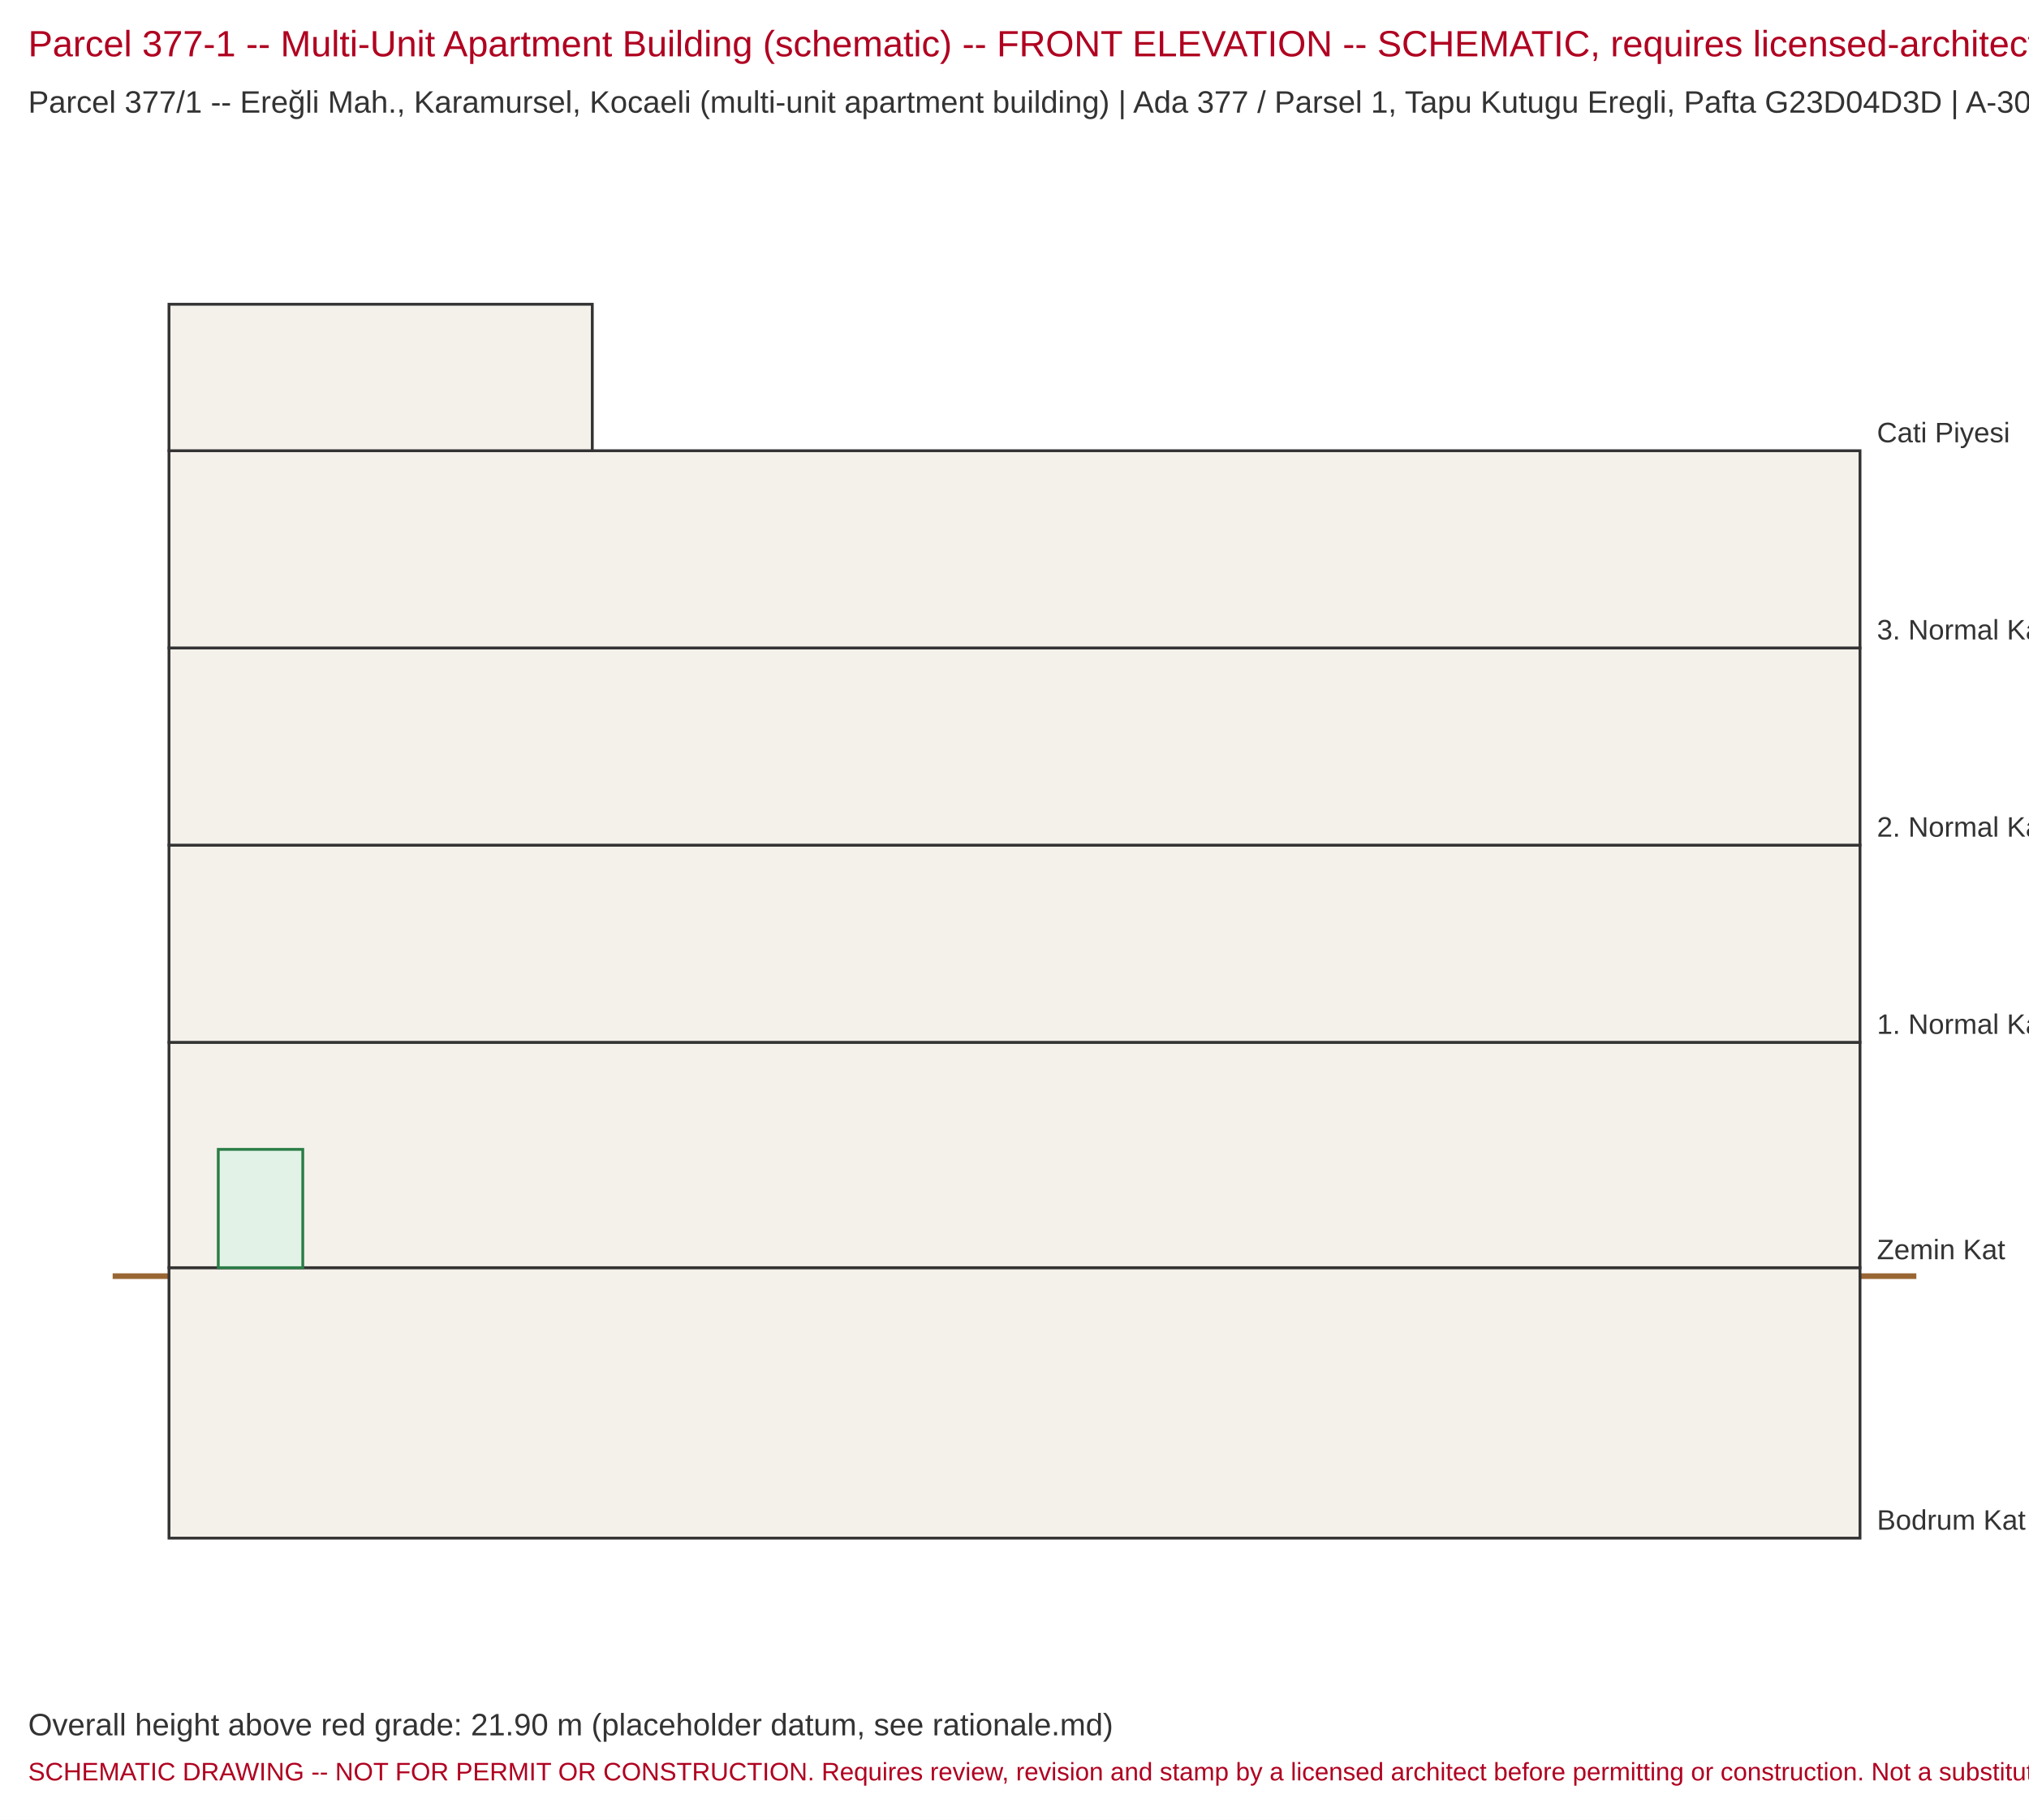
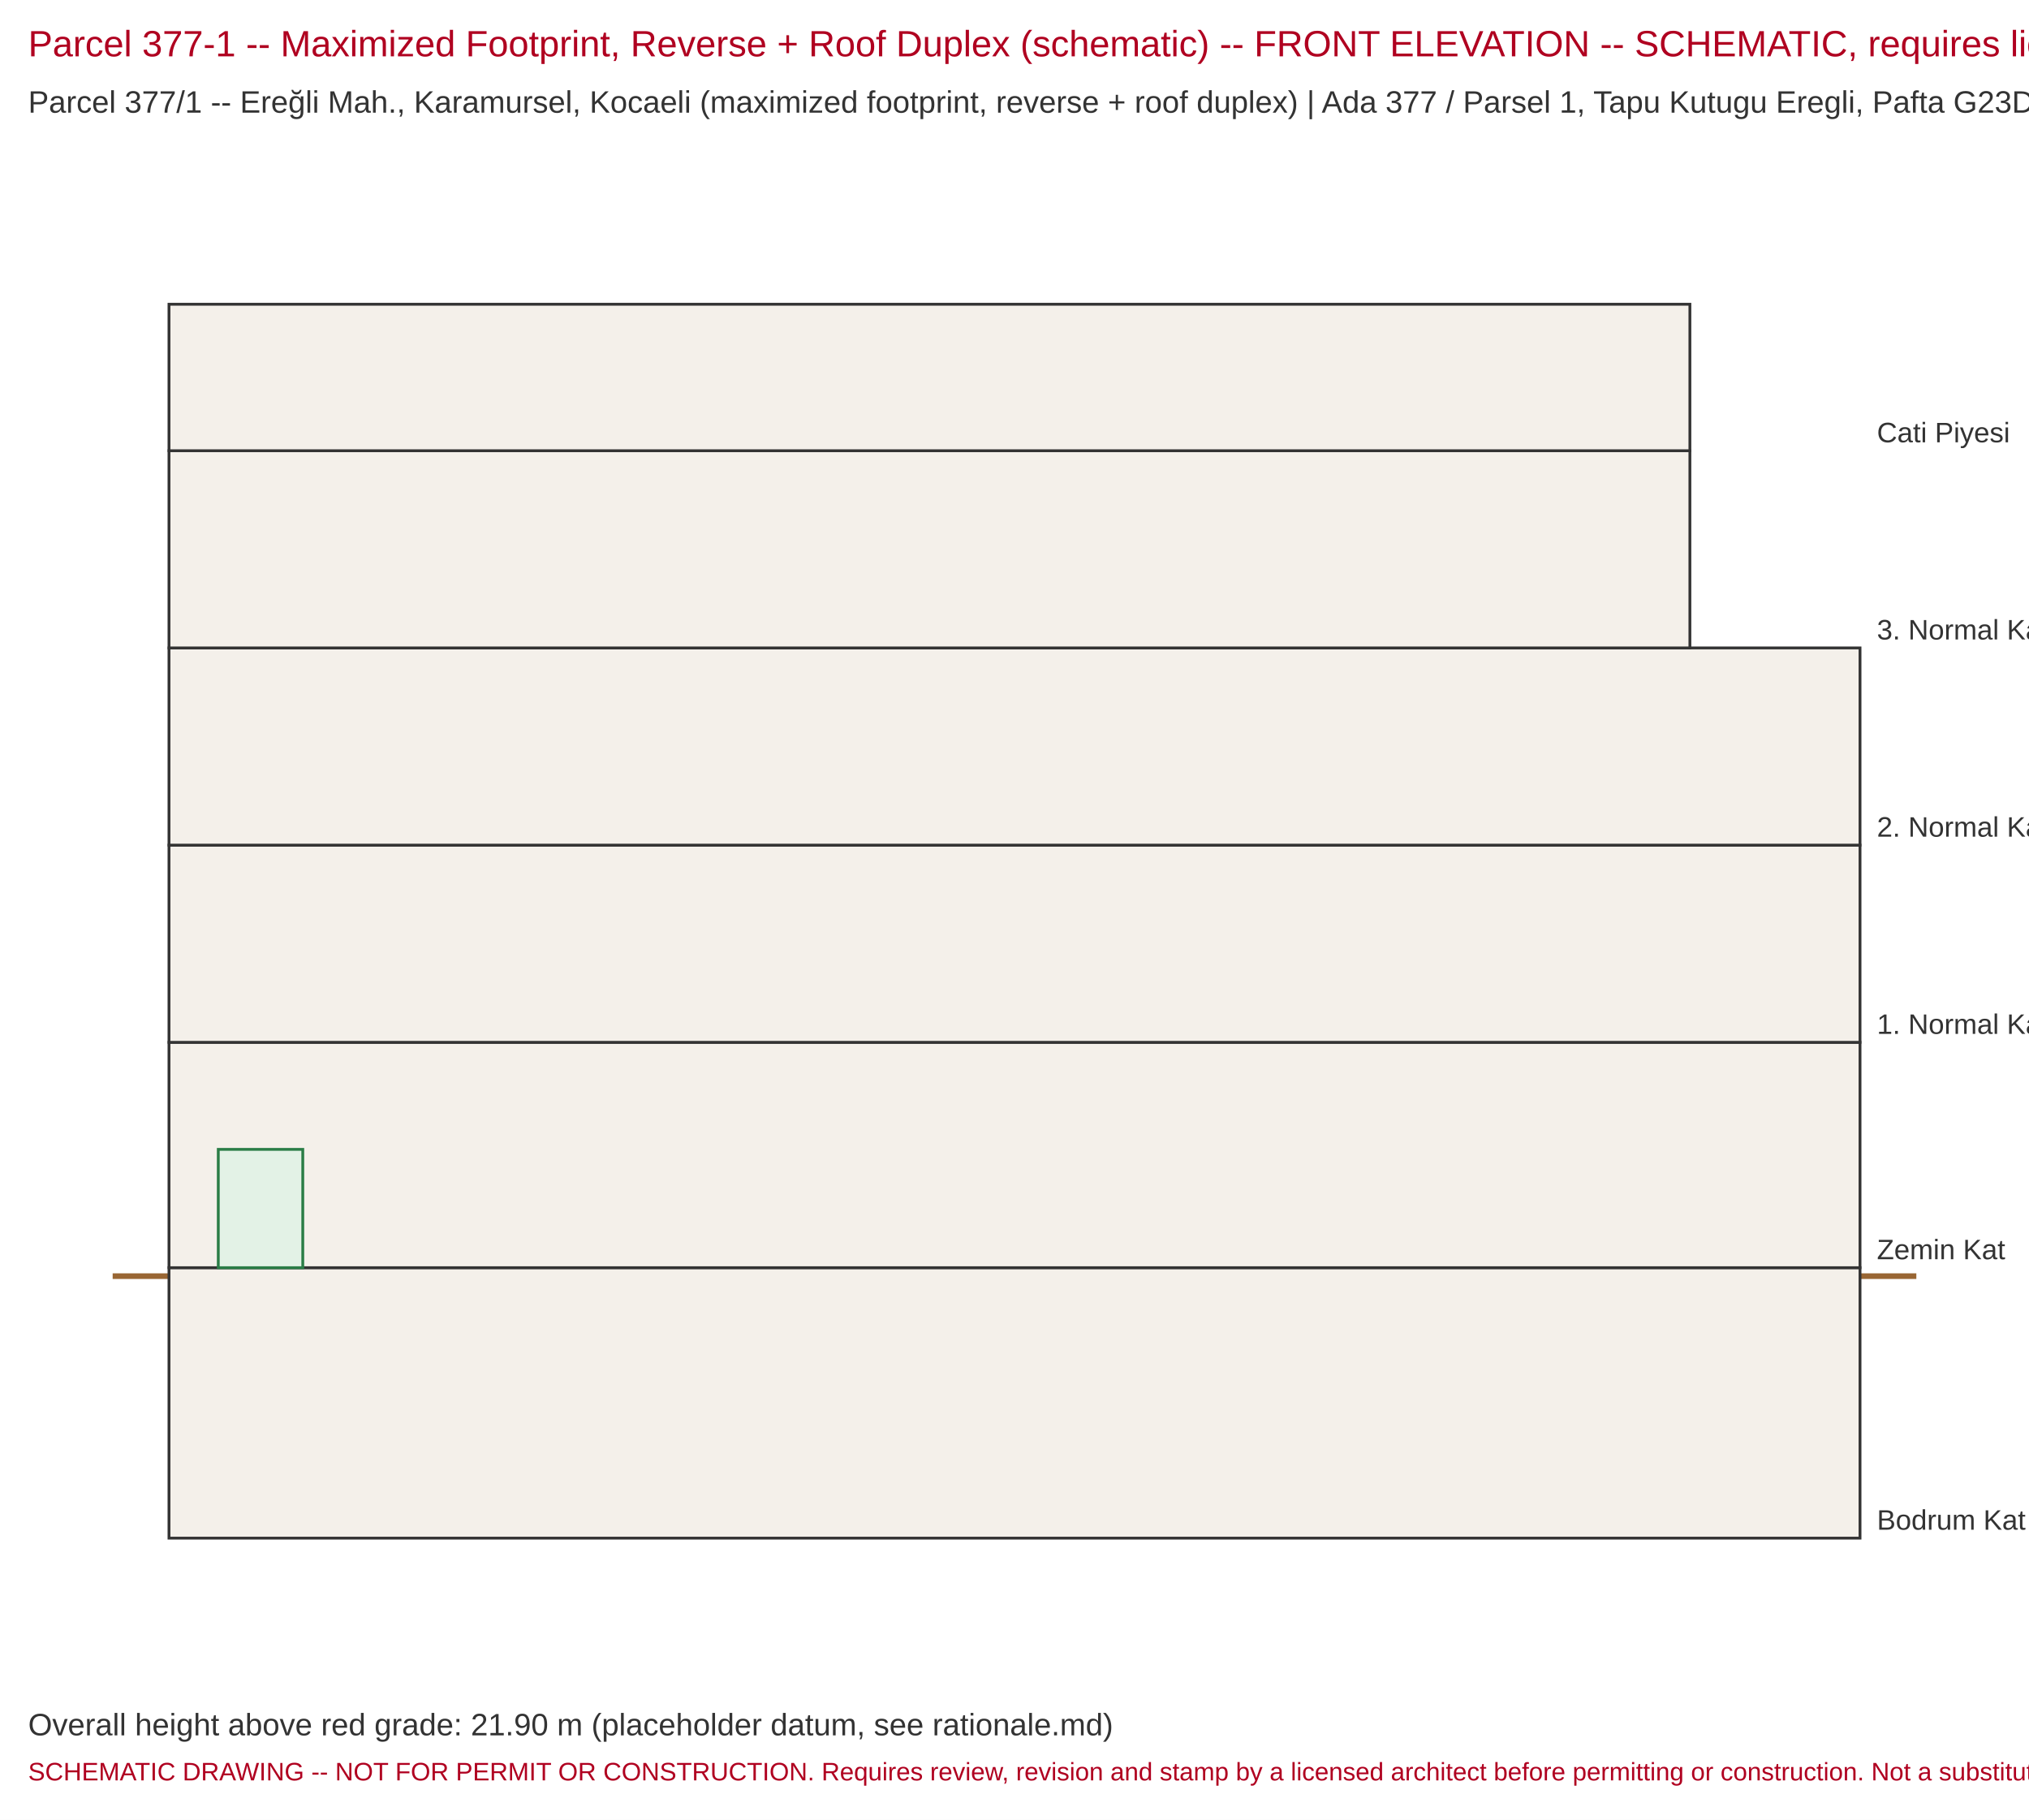
<svg xmlns="http://www.w3.org/2000/svg" baseProfile="full" height="646.0px" version="1.1" viewBox="0 0 720.4 646.0" width="720.4px">
  <defs />
  <rect fill="white" height="646.0" width="720.4" x="0" y="0" />
-   <text fill="#b00020" font-family="Arial" font-size="13px" x="10" y="20">Parcel 377-1 -- Multi-Unit Apartment Building (schematic) -- FRONT ELEVATION -- SCHEMATIC, requires licensed-architect review before permitting or construction</text>
+   <text fill="#b00020" font-family="Arial" font-size="13px" x="10" y="20">Parcel 377-1 -- Maximized Footprint, Reverse + Roof Duplex (schematic) -- FRONT ELEVATION -- SCHEMATIC, requires licensed-architect review before permitting or construction</text>
  <line stroke="#996633" stroke-width="2" x1="40.0" x2="680.4" y1="453.0" y2="453.0" />
  <rect fill="#f4f0ea" height="96.0" stroke="#333" stroke-width="1" width="600.4" x="60.0" y="450.0" />
  <text fill="#333" font-family="Arial" font-size="10px" x="666.4" y="543.0">Bodrum Kat</text>
  <rect fill="#f4f0ea" height="80.0" stroke="#333" stroke-width="1" width="600.4" x="60.0" y="370.0" />
  <text fill="#333" font-family="Arial" font-size="10px" x="666.4" y="447.0">Zemin Kat</text>
  <rect fill="#f4f0ea" height="70.0" stroke="#333" stroke-width="1" width="600.4" x="60.0" y="300.0" />
  <text fill="#333" font-family="Arial" font-size="10px" x="666.4" y="367.0">1. Normal Kat</text>
  <rect fill="#f4f0ea" height="70.0" stroke="#333" stroke-width="1" width="600.4" x="60.0" y="230.0" />
  <text fill="#333" font-family="Arial" font-size="10px" x="666.4" y="297.0">2. Normal Kat</text>
-   <rect fill="#f4f0ea" height="70.0" stroke="#333" stroke-width="1" width="600.4" x="60.0" y="160.0" />
+   <rect fill="#f4f0ea" height="70.0" stroke="#333" stroke-width="1" width="540.0" x="60.0" y="160.0" />
  <text fill="#333" font-family="Arial" font-size="10px" x="666.4" y="227.0">3. Normal Kat</text>
-   <rect fill="#f4f0ea" height="52.0" stroke="#333" stroke-width="1" width="150.294" x="60.0" y="108.0" />
+   <rect fill="#f4f0ea" height="52.0" stroke="#333" stroke-width="1" width="540.0" x="60.0" y="108.0" />
  <text fill="#333" font-family="Arial" font-size="10px" x="666.4" y="157.0">Cati Piyesi</text>
  <rect fill="#e3f2e6" height="42.0" stroke="#2a7d46" stroke-width="1" width="30.0" x="77.5" y="408.0" />
-   <text fill="#333" font-family="Arial" font-size="11px" x="10" y="40">Parcel 377/1 -- Ereğli Mah., Karamursel, Kocaeli (multi-unit apartment building) | Ada 377 / Parsel 1, Tapu Kutugu Eregli, Pafta G23D04D3D | A-301: Govde Gorunusu -- On (Kuzey / Selcuk Bey Caddesi Cephesi) | 2026-08-20</text>
+   <text fill="#333" font-family="Arial" font-size="11px" x="10" y="40">Parcel 377/1 -- Ereğli Mah., Karamursel, Kocaeli (maximized footprint, reverse + roof duplex) | Ada 377 / Parsel 1, Tapu Kutugu Eregli, Pafta G23D04D3D | A-301: Govde Gorunusu -- On (Kuzey / Selcuk Bey Caddesi Cephesi) | 2026-08-21</text>
  <text fill="#333" font-family="Arial" font-size="11px" x="10" y="616.0">Overall height above red grade: 21.90 m (placeholder datum, see rationale.md)</text>
  <text fill="#b00020" font-family="Arial" font-size="9px" x="10" y="632.0">SCHEMATIC DRAWING -- NOT FOR PERMIT OR CONSTRUCTION. Requires review, revision and stamp by a licensed architect before permitting or construction. Not a substitute for a structural/MEP engineer's calculations. No governmental review or approval implied or granted by this drawing.</text>
</svg>
